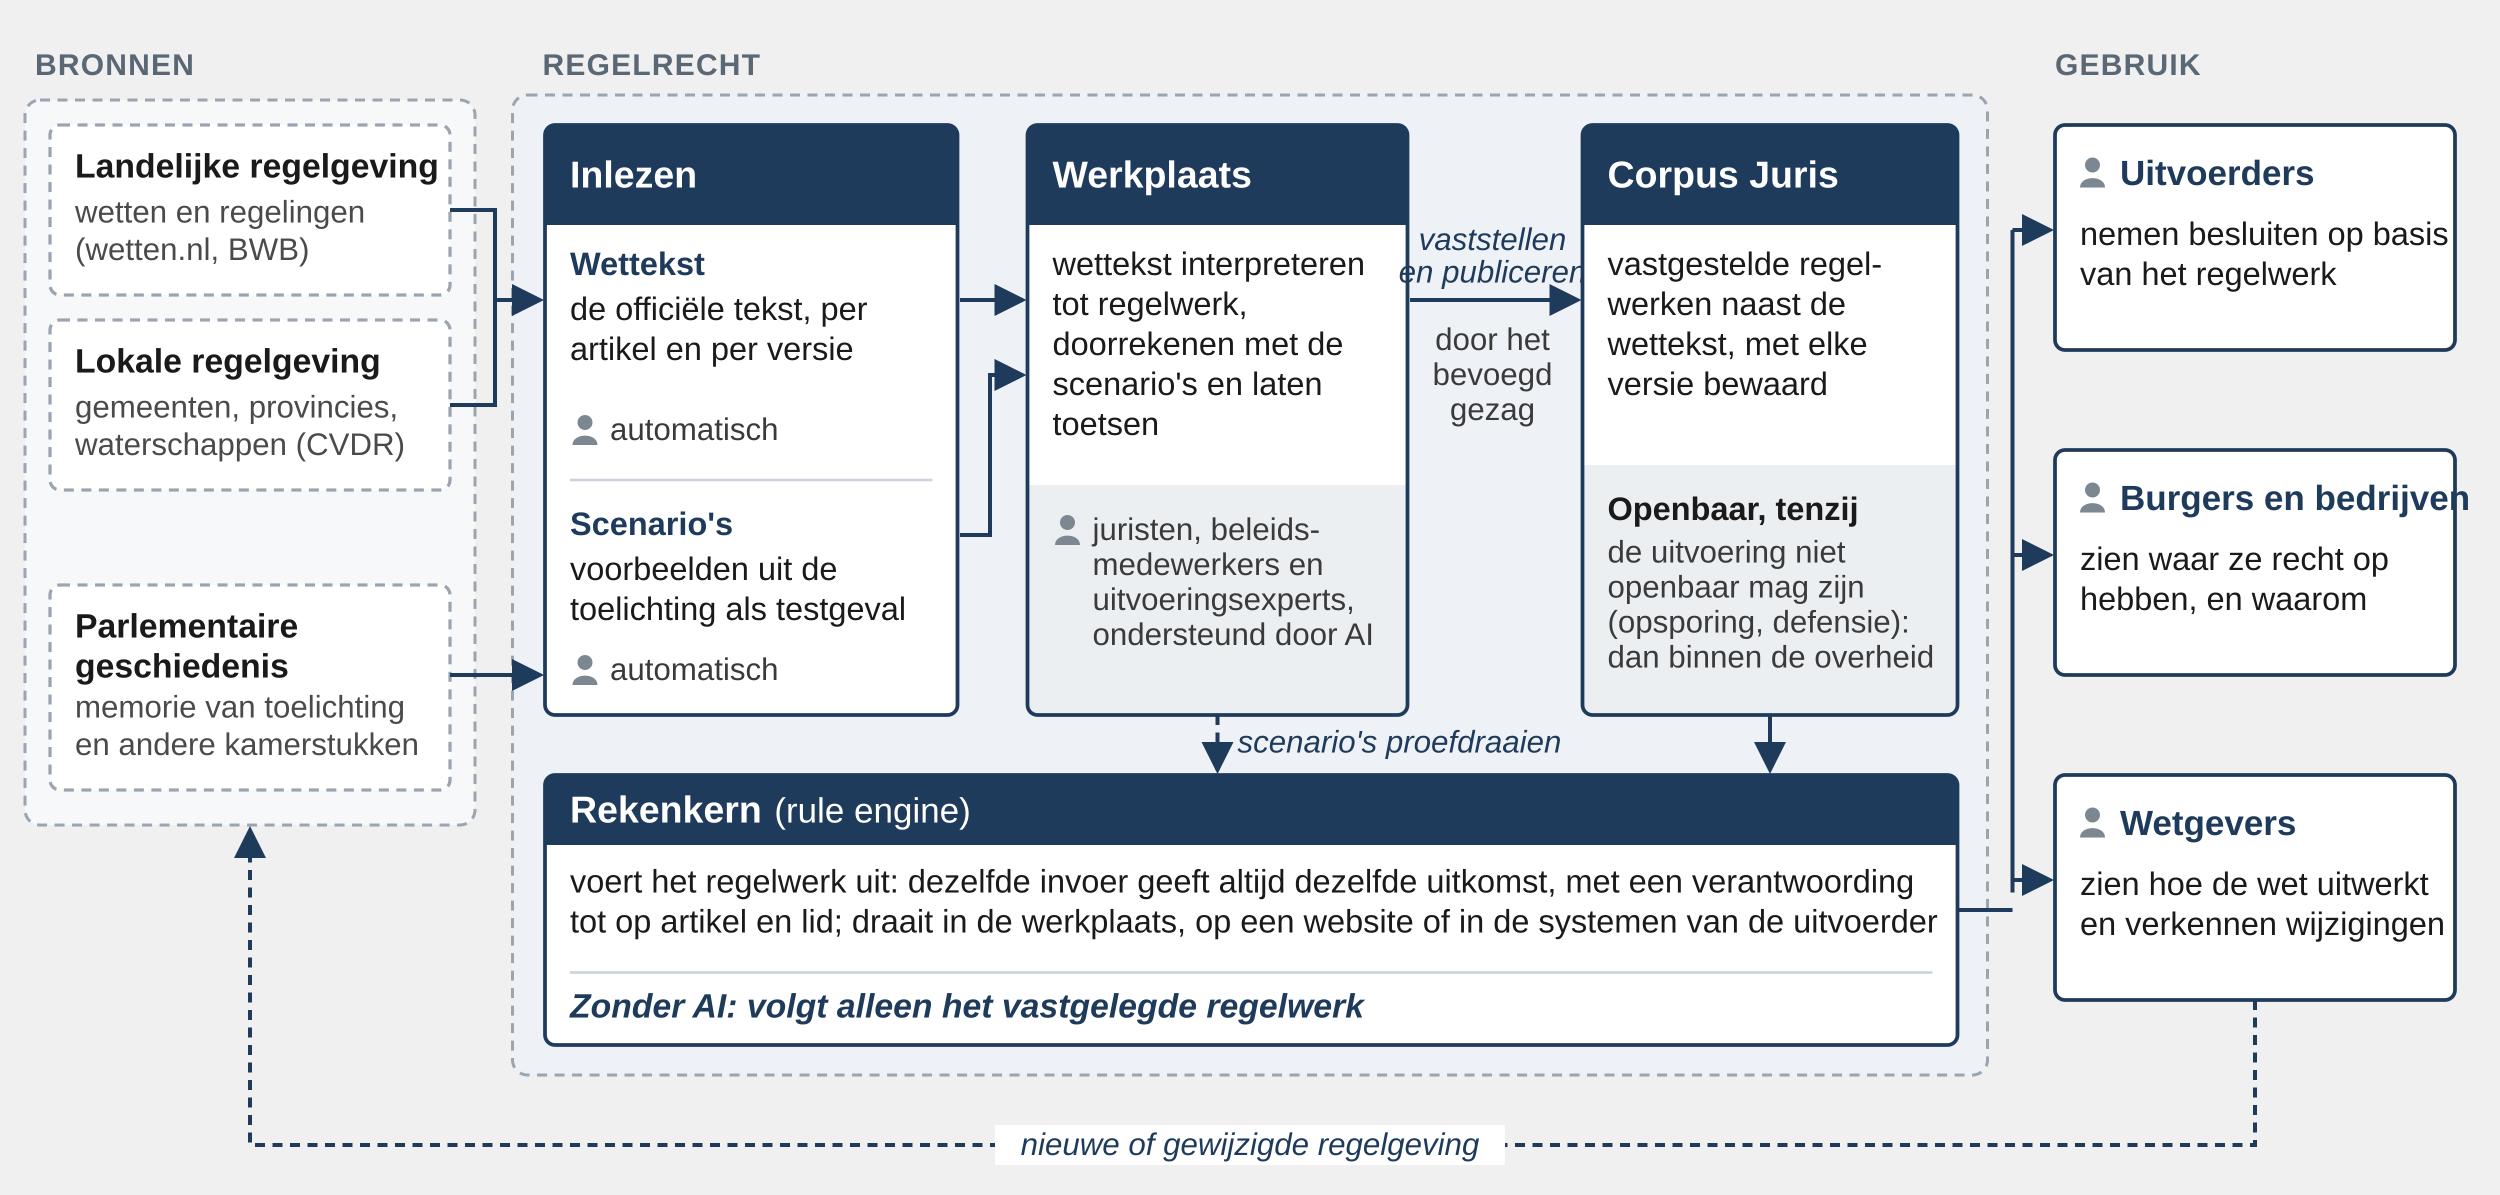
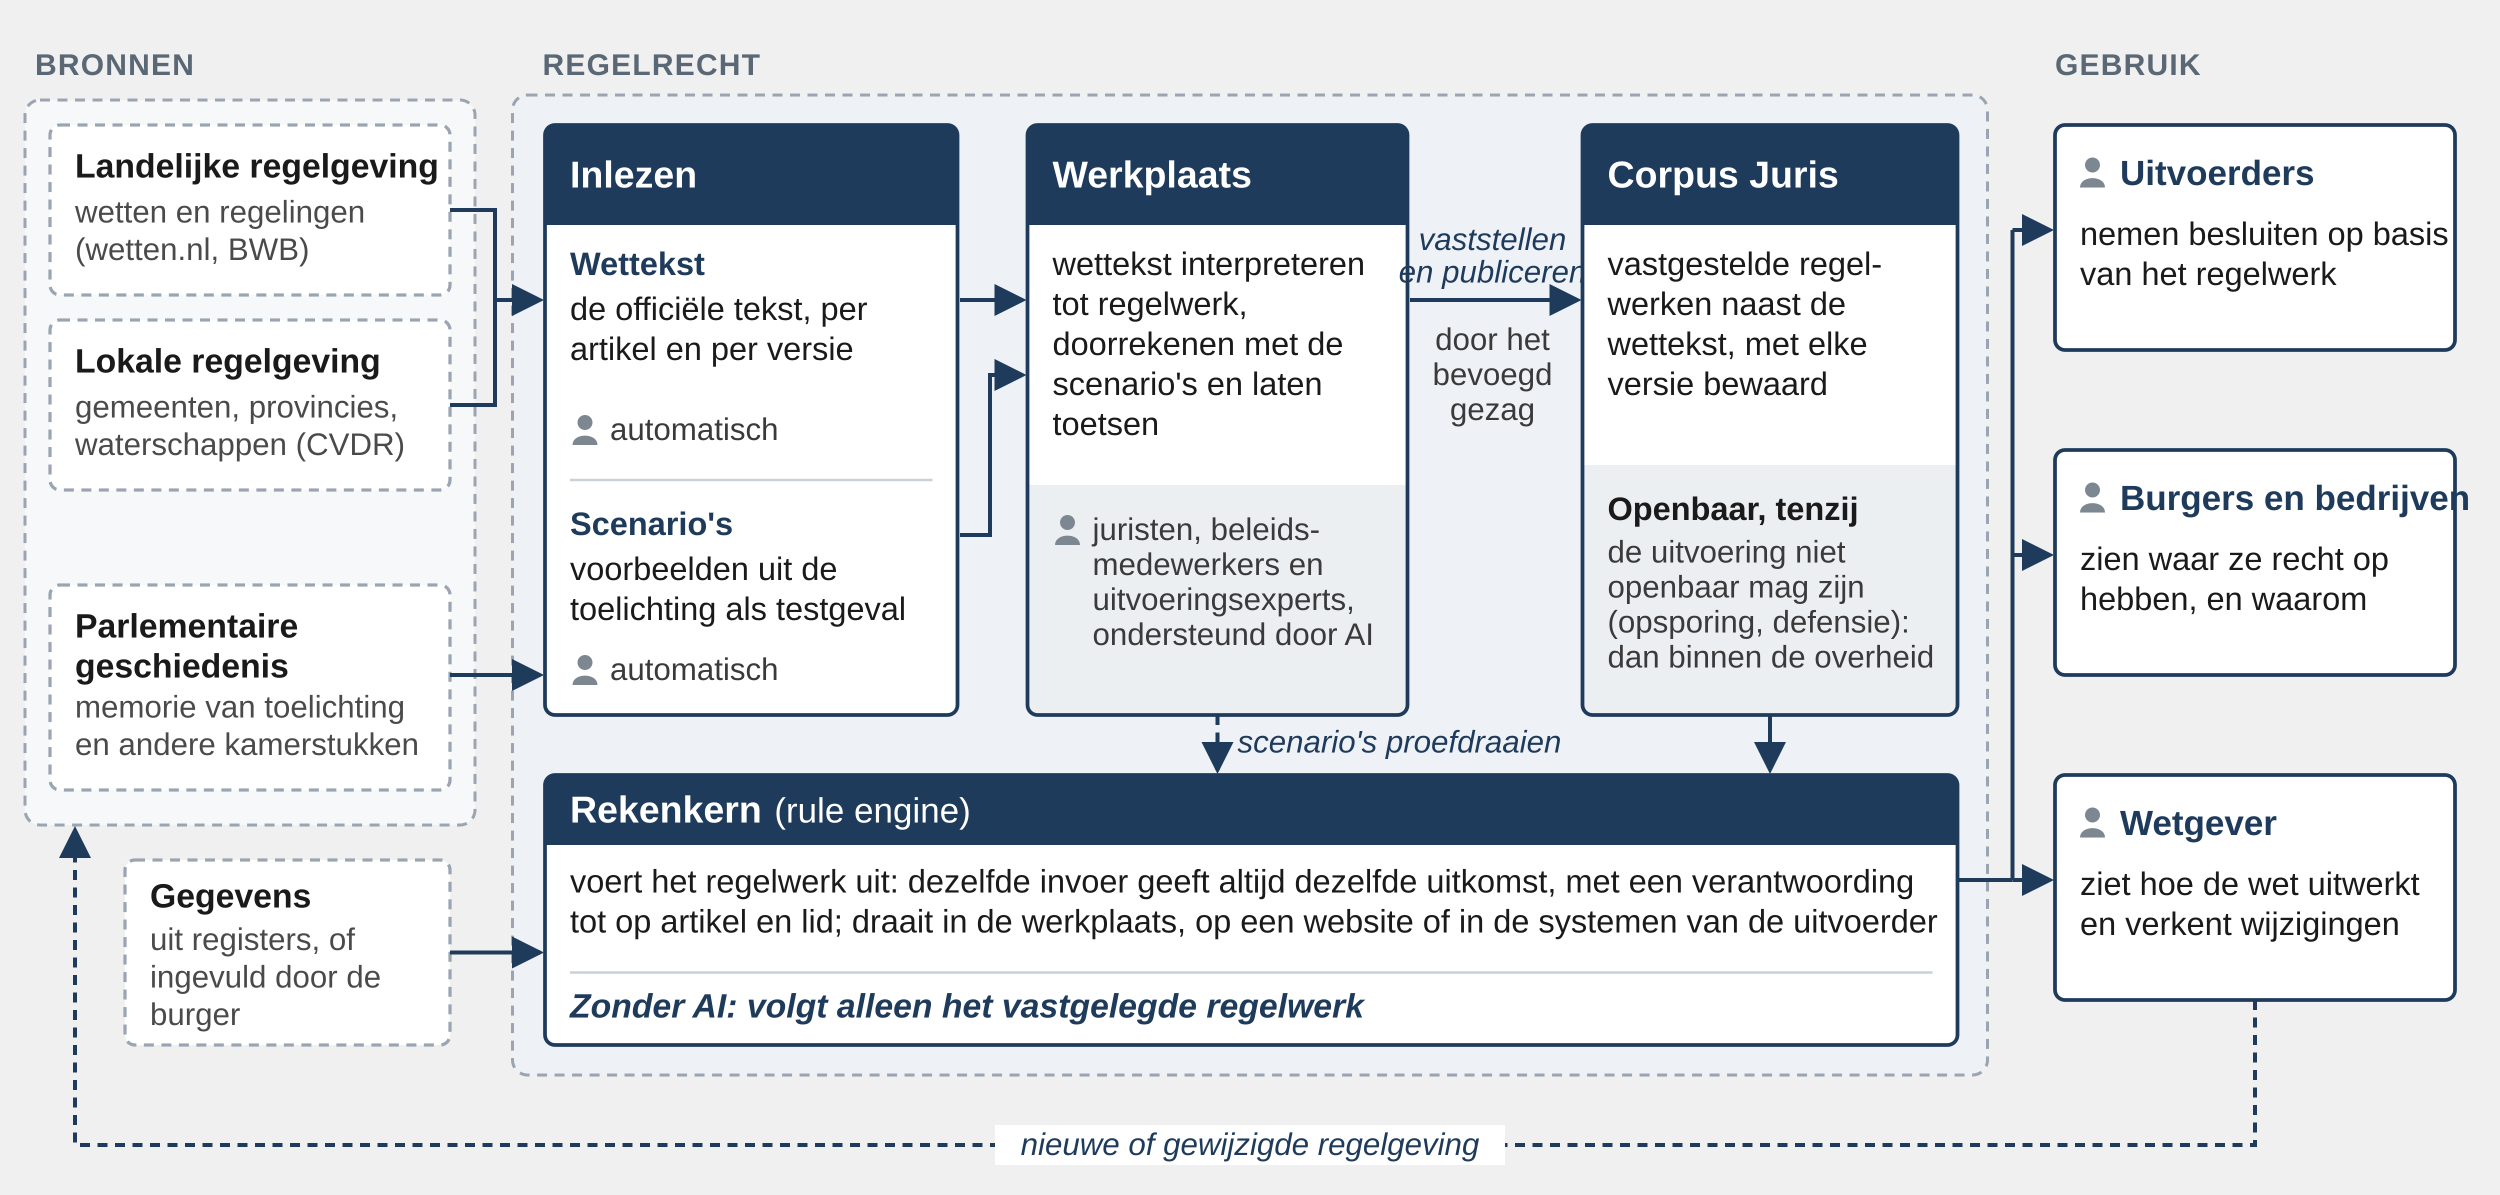
<svg xmlns="http://www.w3.org/2000/svg" viewBox="0 0 1000 478" role="img" font-family="RijksSansVF, 'Source Sans 3', Arial, sans-serif">
  <defs>
    <marker id="systeemlandschap-kop" markerWidth="8" markerHeight="8" refX="7" refY="4" orient="auto">
      <path d="M0,0 L8,4 L0,8 z" fill="#1f3b5c" />
    </marker>
    <g id="systeemlandschap-pers" fill="#7d8792">
      <circle cx="5" cy="3" r="3" />
      <path d="M0,12 C0,7 10,7 10,12 z" />
    </g>
  </defs>
  <text x="14" y="30" style="font-size: 12px; font-weight: 600; letter-spacing: 0.04em; fill: rgb(90, 104, 117);">BRONNEN</text>
  <text x="217" y="30" style="font-size: 12px; font-weight: 600; letter-spacing: 0.04em; fill: rgb(90, 104, 117);">REGELRECHT</text>
  <text x="822" y="30" style="font-size: 12px; font-weight: 600; letter-spacing: 0.04em; fill: rgb(90, 104, 117);">GEBRUIK</text>
  <rect x="10" y="40" width="180" height="290" rx="6" fill="#f6f8fa" stroke="#9aa5b1" stroke-width="1.2" stroke-dasharray="4 3" />
  <rect x="205" y="38" width="590" height="392" rx="6" fill="#eef2f6" stroke="#9aa5b1" stroke-width="1.2" stroke-dasharray="4 3" />
  <g>
    <rect x="20" y="50" width="160" height="68" rx="4" fill="#fff" stroke="#9aa5b1" stroke-width="1.3" stroke-dasharray="4 3" />
    <text x="30" y="71" style="font-size: 13.5px; font-weight: 600; fill: rgb(26, 26, 26);">Landelijke regelgeving</text>
    <text x="30" y="89" style="font-size: 12.5px; fill: rgb(74, 74, 74);">wetten en regelingen</text>
    <text x="30" y="104" style="font-size: 12.5px; fill: rgb(74, 74, 74);">(wetten.nl, BWB)</text>
    <rect x="20" y="128" width="160" height="68" rx="4" fill="#fff" stroke="#9aa5b1" stroke-width="1.3" stroke-dasharray="4 3" />
    <text x="30" y="149" style="font-size: 13.5px; font-weight: 600; fill: rgb(26, 26, 26);">Lokale regelgeving</text>
    <text x="30" y="167" style="font-size: 12.5px; fill: rgb(74, 74, 74);">gemeenten, provincies,</text>
    <text x="30" y="182" style="font-size: 12.5px; fill: rgb(74, 74, 74);">waterschappen (CVDR)</text>
    <rect x="20" y="234" width="160" height="82" rx="4" fill="#fff" stroke="#9aa5b1" stroke-width="1.3" stroke-dasharray="4 3" />
    <text x="30" y="255" style="font-size: 13.5px; font-weight: 600; fill: rgb(26, 26, 26);">Parlementaire</text>
    <text x="30" y="271" style="font-size: 13.5px; font-weight: 600; fill: rgb(26, 26, 26);">geschiedenis</text>
    <text x="30" y="287" style="font-size: 12.5px; fill: rgb(74, 74, 74);">memorie van toelichting</text>
    <text x="30" y="302" style="font-size: 12.5px; fill: rgb(74, 74, 74);">en andere kamerstukken</text>
    <path stroke="#1f3b5c" stroke-width="1.6" fill="none" d="M180 84 H198 V120 H216" marker-end="url(#systeemlandschap-kop)" />
    <path stroke="#1f3b5c" stroke-width="1.6" fill="none" d="M180 162 H198 V120" />
    <path stroke="#1f3b5c" stroke-width="1.6" fill="none" d="M180 270 H216" marker-end="url(#systeemlandschap-kop)" />
  </g>
  <g>
    <rect x="218" y="50" width="165" height="236" rx="4" fill="#fff" />
    <path d="M222 50 H379 a4 4 0 0 1 4 4 V90 H218 V54 a4 4 0 0 1 4 -4 z" fill="#1f3b5c" />
    <rect x="218" y="50" width="165" height="236" rx="4" fill="none" stroke="#1f3b5c" stroke-width="1.5" />
    <text x="228" y="75" style="font-size: 15px; font-weight: 700; fill: rgb(255, 255, 255);">Inlezen</text>
    <text x="228" y="110" style="font-size: 13px; font-weight: 700; fill: rgb(31, 59, 92);">Wettekst</text>
    <text x="228" y="128" style="font-size: 13px; fill: rgb(26, 26, 26);">de officiële tekst, per</text>
    <text x="228" y="144" style="font-size: 13px; fill: rgb(26, 26, 26);">artikel en per versie</text>
    <use href="#systeemlandschap-pers" x="229" y="166" />
    <text x="244" y="176" style="font-size: 12.5px; fill: rgb(58, 58, 58);">automatisch</text>
    <path d="M228 192 H373" stroke="#c9d1da" stroke-width="1" />
    <text x="228" y="214" style="font-size: 13px; font-weight: 700; fill: rgb(31, 59, 92);">Scenario's</text>
    <text x="228" y="232" style="font-size: 13px; fill: rgb(26, 26, 26);">voorbeelden uit de</text>
    <text x="228" y="248" style="font-size: 13px; fill: rgb(26, 26, 26);">toelichting als testgeval</text>
    <use href="#systeemlandschap-pers" x="229" y="262" />
    <text x="244" y="272" style="font-size: 12.5px; fill: rgb(58, 58, 58);">automatisch</text>
    <rect x="411" y="50" width="152" height="236" rx="4" fill="#fff" />
    <path d="M411 194 H563 V282 a4 4 0 0 1 -4 4 H415 a4 4 0 0 1 -4 -4 z" fill="#eceff2" />
    <path d="M415 50 H559 a4 4 0 0 1 4 4 V90 H411 V54 a4 4 0 0 1 4 -4 z" fill="#1f3b5c" />
    <rect x="411" y="50" width="152" height="236" rx="4" fill="none" stroke="#1f3b5c" stroke-width="1.5" />
    <text x="421" y="75" style="font-size: 15px; font-weight: 700; fill: rgb(255, 255, 255);">Werkplaats</text>
    <text x="421" y="110" style="font-size: 13px; fill: rgb(26, 26, 26);">wettekst interpreteren</text>
    <text x="421" y="126" style="font-size: 13px; fill: rgb(26, 26, 26);">tot regelwerk,</text>
    <text x="421" y="142" style="font-size: 13px; fill: rgb(26, 26, 26);">doorrekenen met de</text>
    <text x="421" y="158" style="font-size: 13px; fill: rgb(26, 26, 26);">scenario's en laten</text>
    <text x="421" y="174" style="font-size: 13px; fill: rgb(26, 26, 26);">toetsen</text>
    <use href="#systeemlandschap-pers" x="422" y="206" />
    <text x="437" y="216" style="font-size: 12.5px; fill: rgb(58, 58, 58);">juristen, beleids-</text>
    <text x="437" y="230" style="font-size: 12.5px; fill: rgb(58, 58, 58);">medewerkers en</text>
    <text x="437" y="244" style="font-size: 12.5px; fill: rgb(58, 58, 58);">uitvoeringsexperts,</text>
    <text x="437" y="258" style="font-size: 12.5px; fill: rgb(58, 58, 58);">ondersteund door AI</text>
    <path stroke="#1f3b5c" stroke-width="1.6" fill="none" d="M384 120 H409" marker-end="url(#systeemlandschap-kop)" />
    <path stroke="#1f3b5c" stroke-width="1.6" fill="none" d="M384 214 H396 V150 H409" marker-end="url(#systeemlandschap-kop)" />
    <path stroke="#1f3b5c" stroke-width="1.6" fill="none" d="M564 120 H631" marker-end="url(#systeemlandschap-kop)" />
    <text x="597" y="100" text-anchor="middle" style="font-size: 12.5px; font-style: italic; fill: rgb(31, 59, 92);">vaststellen</text>
    <text x="597" y="113" text-anchor="middle" style="font-size: 12.5px; font-style: italic; fill: rgb(31, 59, 92);">en publiceren</text>
    <text x="597" y="140" text-anchor="middle" style="font-size: 12.5px; fill: rgb(58, 58, 58);">door het</text>
    <text x="597" y="154" text-anchor="middle" style="font-size: 12.5px; fill: rgb(58, 58, 58);">bevoegd</text>
    <text x="597" y="168" text-anchor="middle" style="font-size: 12.5px; fill: rgb(58, 58, 58);">gezag</text>
    <rect x="633" y="50" width="150" height="236" rx="4" fill="#fff" />
    <path d="M633 186 H783 V282 a4 4 0 0 1 -4 4 H637 a4 4 0 0 1 -4 -4 z" fill="#eceff2" />
    <path d="M637 50 H779 a4 4 0 0 1 4 4 V90 H633 V54 a4 4 0 0 1 4 -4 z" fill="#1f3b5c" />
    <rect x="633" y="50" width="150" height="236" rx="4" fill="none" stroke="#1f3b5c" stroke-width="1.5" />
    <text x="643" y="75" style="font-size: 15px; font-weight: 700; fill: rgb(255, 255, 255);">Corpus Juris</text>
    <text x="643" y="110" style="font-size: 13px; fill: rgb(26, 26, 26);">vastgestelde regel-</text>
    <text x="643" y="126" style="font-size: 13px; fill: rgb(26, 26, 26);">werken naast de</text>
    <text x="643" y="142" style="font-size: 13px; fill: rgb(26, 26, 26);">wettekst, met elke</text>
    <text x="643" y="158" style="font-size: 13px; fill: rgb(26, 26, 26);">versie bewaard</text>
    <text x="643" y="208" style="font-size: 13px; font-weight: 700; fill: rgb(26, 26, 26);">Openbaar, tenzij</text>
    <text x="643" y="225" style="font-size: 12.5px; fill: rgb(58, 58, 58);">de uitvoering niet</text>
    <text x="643" y="239" style="font-size: 12.5px; fill: rgb(58, 58, 58);">openbaar mag zijn</text>
    <text x="643" y="253" style="font-size: 12.5px; fill: rgb(58, 58, 58);">(opsporing, defensie):</text>
    <text x="643" y="267" style="font-size: 12.5px; fill: rgb(58, 58, 58);">dan binnen de overheid</text>
    <rect x="218" y="310" width="565" height="108" rx="4" fill="#fff" />
    <path d="M222 310 H779 a4 4 0 0 1 4 4 V338 H218 V314 a4 4 0 0 1 4 -4 z" fill="#1f3b5c" />
    <rect x="218" y="310" width="565" height="108" rx="4" fill="none" stroke="#1f3b5c" stroke-width="1.5" />
    <text x="228" y="329" style="font-size: 15px; font-weight: 700; fill: rgb(255, 255, 255);">Rekenkern<tspan dx="5" style="font-size: 14px; font-weight: 400; fill: rgb(255, 255, 255);">(rule engine)</tspan>
    </text>
    <text x="228" y="357" style="font-size: 13px; fill: rgb(26, 26, 26);">voert het regelwerk uit: dezelfde invoer geeft altijd dezelfde uitkomst, met een verantwoording</text>
    <text x="228" y="373" style="font-size: 13px; fill: rgb(26, 26, 26);">tot op artikel en lid; draait in de werkplaats, op een website of in de systemen van de uitvoerder</text>
    <path d="M228 389 H773" stroke="#c9d1da" stroke-width="1" />
    <text x="228" y="407" style="font-size: 13.5px; font-weight: 700; font-style: italic; fill: rgb(31, 59, 92);">Zonder AI: volgt alleen het vastgelegde regelwerk</text>
    <path stroke="#1f3b5c" stroke-width="1.6" fill="none" d="M487 286 V308" stroke-dasharray="4 3" marker-end="url(#systeemlandschap-kop)" />
    <text x="495" y="301" style="font-size: 12.5px; font-style: italic; fill: rgb(31, 59, 92);">scenario's proefdraaien</text>
    <path stroke="#1f3b5c" stroke-width="1.6" fill="none" d="M708 286 V308" marker-end="url(#systeemlandschap-kop)" />
  </g>
  <g>
-     <path stroke="#1f3b5c" stroke-width="1.6" fill="none" d="M783 364 H805" />
-     <path stroke="#1f3b5c" stroke-width="1.6" fill="none" d="M805 92 V357" />
+     <path stroke="#1f3b5c" stroke-width="1.6" fill="none" d="M783 352 H805" />
+     <path stroke="#1f3b5c" stroke-width="1.6" fill="none" d="M805 92 V352" />
    <path stroke="#1f3b5c" stroke-width="1.6" fill="none" d="M805 92 H820" marker-end="url(#systeemlandschap-kop)" />
    <rect x="822" y="50" width="160" height="90" rx="4" fill="#fff" stroke="#1f3b5c" stroke-width="1.5" />
    <use href="#systeemlandschap-pers" x="832" y="63" />
    <text x="848" y="74" style="font-size: 14px; font-weight: 700; fill: rgb(31, 59, 92);">Uitvoerders</text>
    <text x="832" y="98" style="font-size: 13px; fill: rgb(26, 26, 26);">nemen besluiten op basis</text>
    <text x="832" y="114" style="font-size: 13px; fill: rgb(26, 26, 26);">van het regelwerk</text>
    <path stroke="#1f3b5c" stroke-width="1.6" fill="none" d="M805 222 H820" marker-end="url(#systeemlandschap-kop)" />
    <rect x="822" y="180" width="160" height="90" rx="4" fill="#fff" stroke="#1f3b5c" stroke-width="1.5" />
    <use href="#systeemlandschap-pers" x="832" y="193" />
    <text x="848" y="204" style="font-size: 14px; font-weight: 700; fill: rgb(31, 59, 92);">Burgers en bedrijven</text>
    <text x="832" y="228" style="font-size: 13px; fill: rgb(26, 26, 26);">zien waar ze recht op</text>
    <text x="832" y="244" style="font-size: 13px; fill: rgb(26, 26, 26);">hebben, en waarom</text>
    <path stroke="#1f3b5c" stroke-width="1.6" fill="none" d="M805 352 H820" marker-end="url(#systeemlandschap-kop)" />
    <rect x="822" y="310" width="160" height="90" rx="4" fill="#fff" stroke="#1f3b5c" stroke-width="1.5" />
    <use href="#systeemlandschap-pers" x="832" y="323" />
-     <text x="848" y="334" style="font-size: 14px; font-weight: 700; fill: rgb(31, 59, 92);">Wetgevers</text>
-     <text x="832" y="358" style="font-size: 13px; fill: rgb(26, 26, 26);">zien hoe de wet uitwerkt</text>
-     <text x="832" y="374" style="font-size: 13px; fill: rgb(26, 26, 26);">en verkennen wijzigingen</text>
+     <text x="848" y="334" style="font-size: 14px; font-weight: 700; fill: rgb(31, 59, 92);">Wetgever</text>
+     <text x="832" y="358" style="font-size: 13px; fill: rgb(26, 26, 26);">ziet hoe de wet uitwerkt</text>
+     <text x="832" y="374" style="font-size: 13px; fill: rgb(26, 26, 26);">en verkent wijzigingen</text>
  </g>
-   <path d="M902 400 V458 H100 V332" fill="none" stroke="#1f3b5c" stroke-width="1.6" stroke-dasharray="4 3" marker-end="url(#systeemlandschap-kop)" />
+   <path d="M902 400 V458 H30 V332" fill="none" stroke="#1f3b5c" stroke-width="1.6" stroke-dasharray="4 3" marker-end="url(#systeemlandschap-kop)" />
  <rect x="398" y="450" width="204" height="16" fill="#fff" />
  <text x="500" y="462" text-anchor="middle" style="font-size: 12.5px; font-style: italic; fill: rgb(31, 59, 92);">nieuwe of gewijzigde regelgeving</text>
+   <rect x="50" y="344" width="130" height="74" rx="4" fill="#fff" stroke="#9aa5b1" stroke-width="1.3" stroke-dasharray="4 3" />
+   <text x="60" y="363" style="font-size: 13.5px; font-weight: 600; fill: rgb(26, 26, 26);">Gegevens</text>
+   <text x="60" y="380" style="font-size: 12.5px; fill: rgb(74, 74, 74);">uit registers, of</text>
+   <text x="60" y="395" style="font-size: 12.5px; fill: rgb(74, 74, 74);">ingevuld door de</text>
+   <text x="60" y="410" style="font-size: 12.5px; fill: rgb(74, 74, 74);">burger</text>
+   <path stroke="#1f3b5c" stroke-width="1.6" fill="none" d="M180 381 H216" marker-end="url(#systeemlandschap-kop)" />
</svg>
